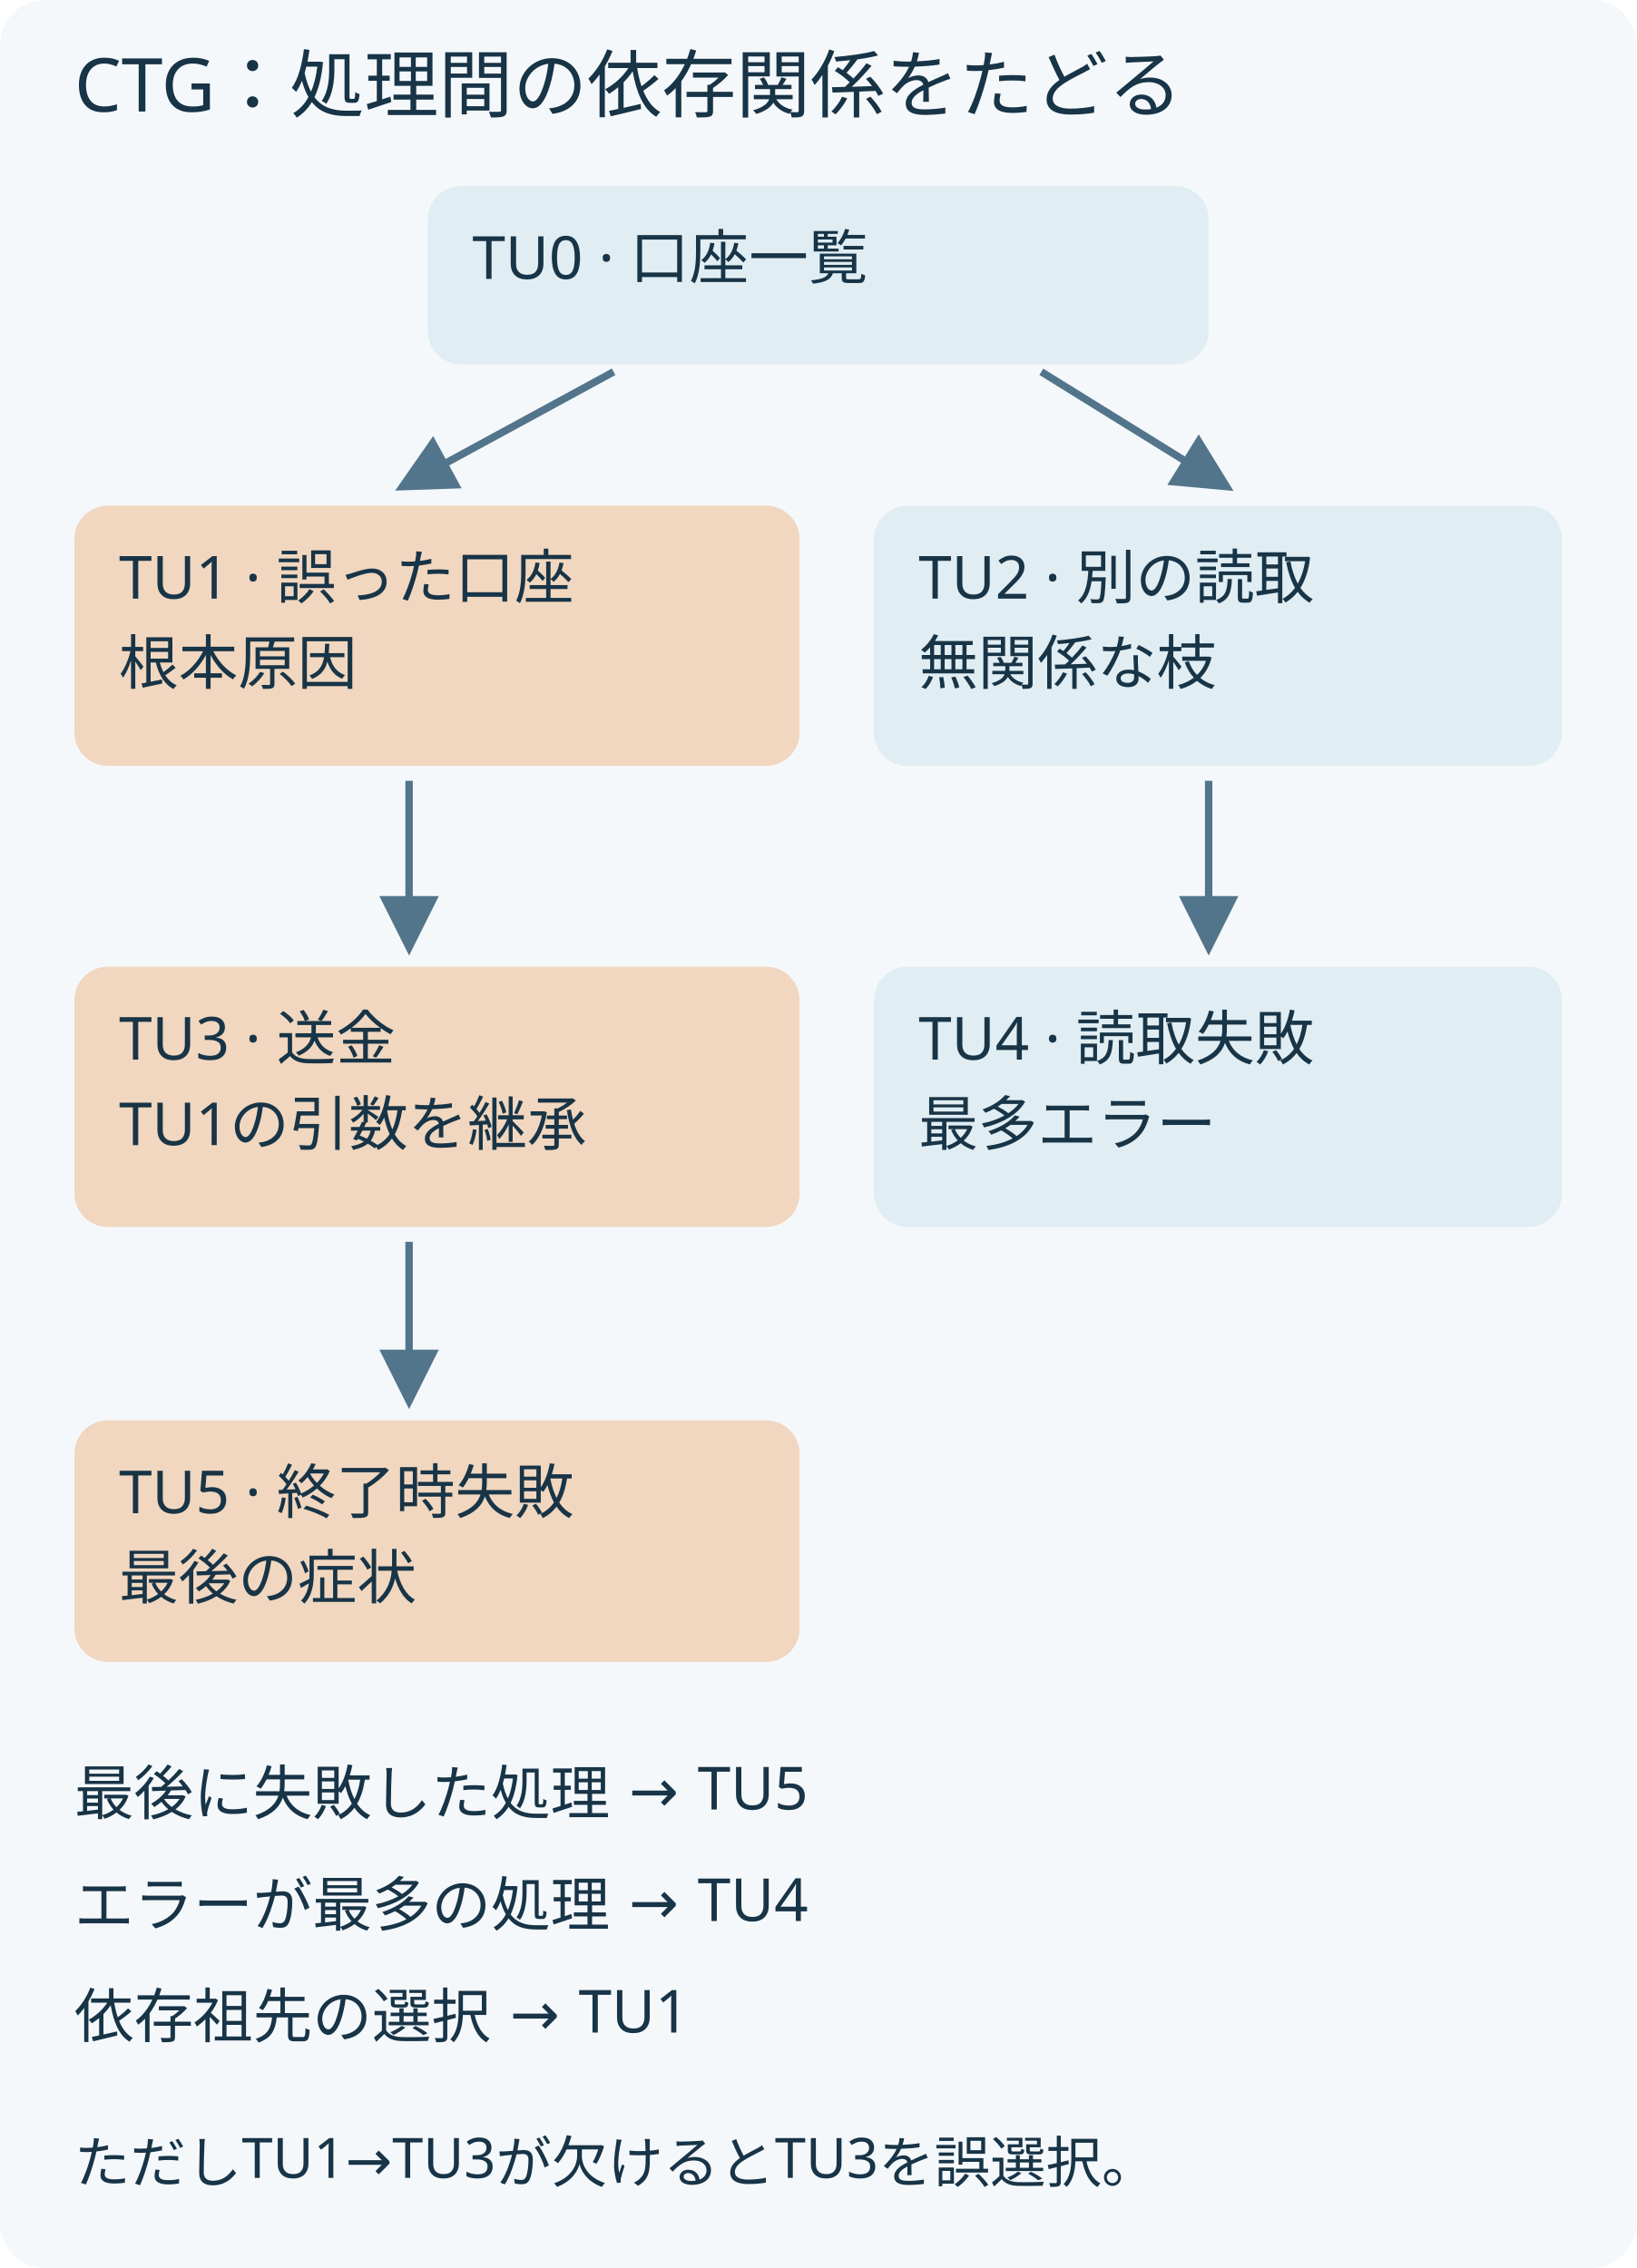
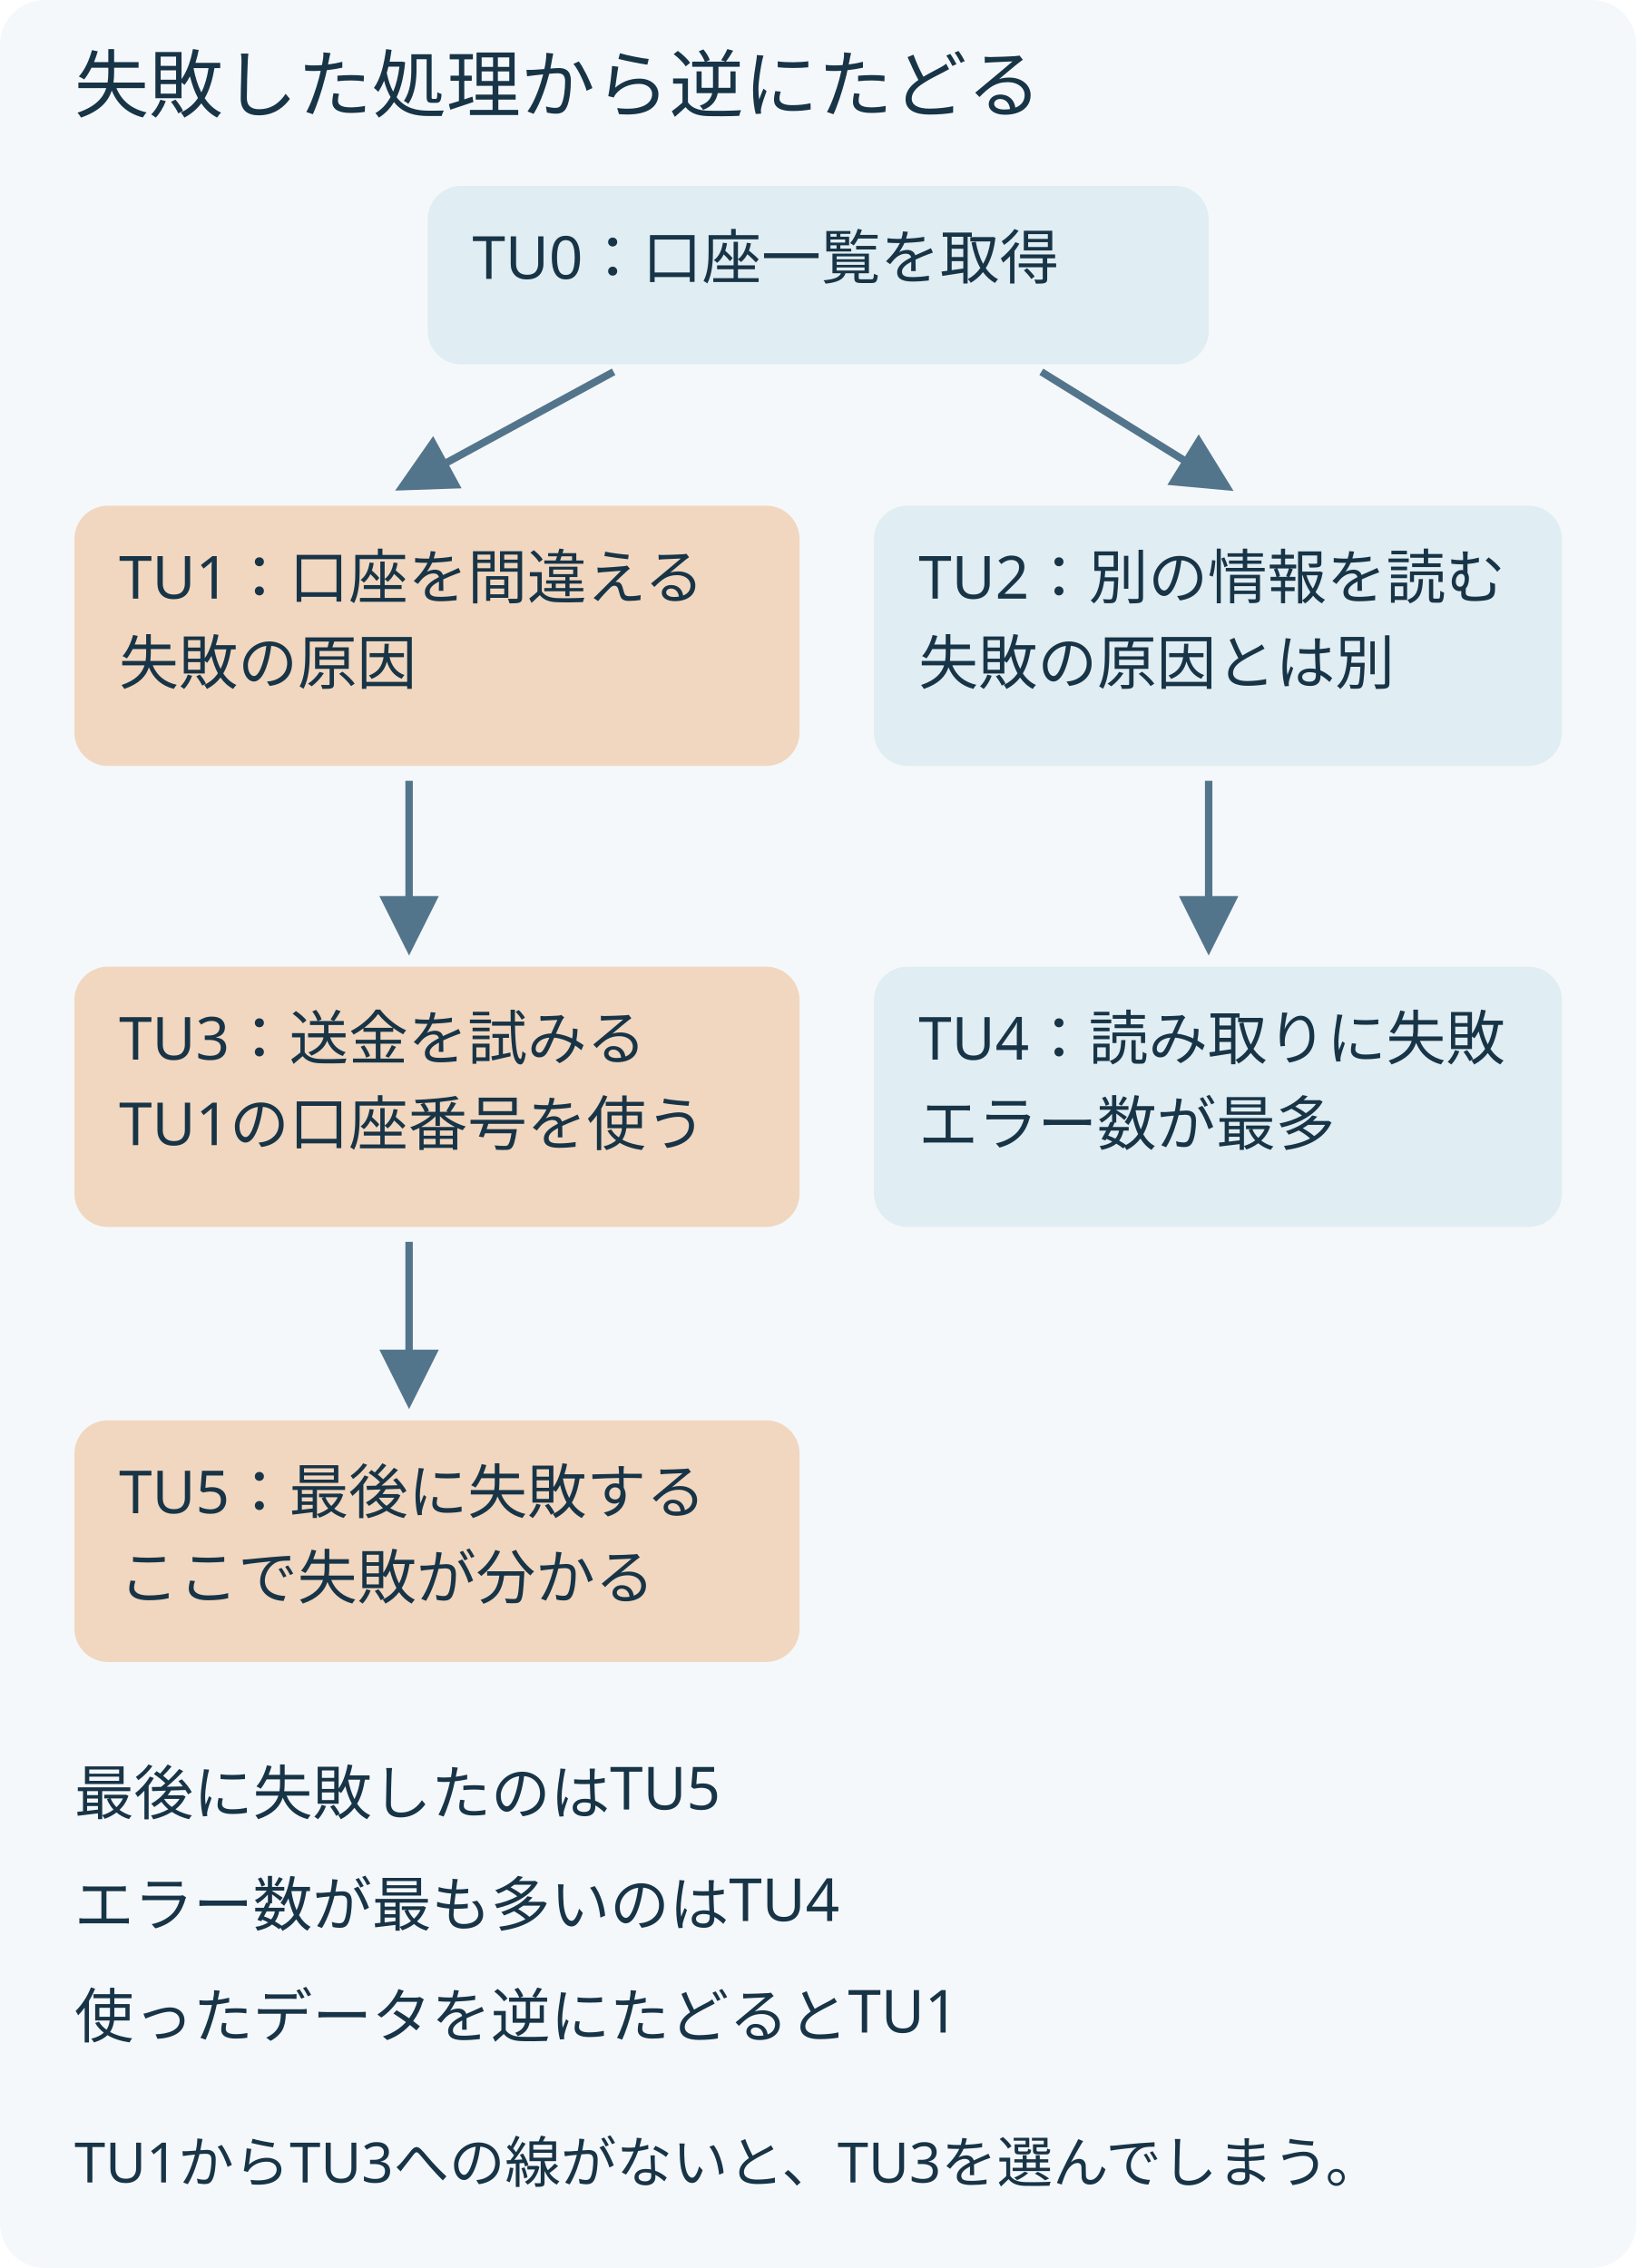
<svg xmlns="http://www.w3.org/2000/svg" viewBox="0 0 440 610" role="img" aria-labelledby="title">
  <defs>
    <marker id="arrow" markerWidth="8" markerHeight="8" refX="7" refY="4" orient="auto">
      <path d="M0 0L8 4L0 8" fill="#53758b" />
    </marker>
  </defs>
  <rect width="440" height="610" rx="12" fill="#f5f8fb" />
  <g font-family="sans-serif" fill="#183447">
-     <text x="20" y="30" font-size="20" fill="#183447">CTG：処理間の依存関係をたどる</text>
+     <text x="20" y="30" font-size="20" fill="#183447">失敗した処理から逆にたどる</text>
    <rect x="115" y="50" width="210" height="48" rx="9" fill="#e0edf2" />
-     <text x="127" y="75" font-size="16" fill="#183447">TU0 · 口座一覧</text>
+     <text x="127" y="75" font-size="16" fill="#183447">TU0：口座一覧を取得</text>
    <path d="M165 100L108 131" stroke="#53758b" stroke-width="2" fill="none" marker-end="url(#arrow)" />
    <path d="M280 100L330 131" stroke="#53758b" stroke-width="2" fill="none" marker-end="url(#arrow)" />
    <rect x="20" y="136" width="195" height="70" rx="9" fill="#f1d7bf" />
-     <text x="32" y="161" font-size="16" fill="#183447">TU1 · 誤った口座</text>
-     <text x="32" y="184" font-size="16" fill="#183447">根本原因</text>
+     <text x="32" y="161" font-size="16" fill="#183447">TU1：口座を間違える</text>
+     <text x="32" y="184" font-size="16" fill="#183447">失敗の原因</text>
    <rect x="235" y="136" width="185" height="70" rx="9" fill="#e0edf2" />
-     <text x="247" y="161" font-size="16" fill="#183447">TU2 · 別の読取</text>
-     <text x="247" y="184" font-size="16" fill="#183447">無関係な枝</text>
+     <text x="247" y="161" font-size="16" fill="#183447">TU2：別の情報を読む</text>
+     <text x="247" y="184" font-size="16" fill="#183447">失敗の原因とは別</text>
    <path d="M110 210L110 255" stroke="#53758b" stroke-width="2" fill="none" marker-end="url(#arrow)" />
    <path d="M325 210L325 255" stroke="#53758b" stroke-width="2" fill="none" marker-end="url(#arrow)" />
    <rect x="20" y="260" width="195" height="70" rx="9" fill="#f1d7bf" />
-     <text x="32" y="285" font-size="16" fill="#183447">TU3 · 送金</text>
-     <text x="32" y="308" font-size="16" fill="#183447">TU1の引数を継承</text>
+     <text x="32" y="285" font-size="16" fill="#183447">TU3：送金を試みる</text>
+     <text x="32" y="308" font-size="16" fill="#183447">TU1の口座番号を使う</text>
    <rect x="235" y="260" width="185" height="70" rx="9" fill="#e0edf2" />
-     <text x="247" y="285" font-size="16" fill="#183447">TU4 · 読取失敗</text>
-     <text x="247" y="308" font-size="16" fill="#183447">最多エラー</text>
+     <text x="247" y="285" font-size="16" fill="#183447">TU4：読み取りに失敗</text>
+     <text x="247" y="308" font-size="16" fill="#183447">エラー数が最多</text>
    <path d="M110 334L110 377" stroke="#53758b" stroke-width="2" fill="none" marker-end="url(#arrow)" />
    <rect x="20" y="382" width="195" height="65" rx="9" fill="#f1d7bf" />
-     <text x="32" y="407" font-size="16" fill="#183447">TU5 · 終了時失敗</text>
-     <text x="32" y="430" font-size="16" fill="#183447">最後の症状</text>
-     <text x="20" y="488" font-size="16" fill="#183447">最後に失敗した処理 → TU5</text>
-     <text x="20" y="518" font-size="16" fill="#183447">エラーが最多の処理 → TU4</text>
-     <text x="20" y="548" font-size="16" fill="#183447">依存祖先の選択 → TU1</text>
-     <text x="20" y="587" font-size="15" fill="#183447">ただしTU1→TU3が欠けるとTU3を誤選択。</text>
+     <text x="32" y="407" font-size="16" fill="#183447">TU5：最後に失敗する</text>
+     <text x="32" y="430" font-size="16" fill="#183447">ここで失敗が分かる</text>
+     <text x="20" y="488" font-size="16" fill="#183447">最後に失敗したのはTU5</text>
+     <text x="20" y="518" font-size="16" fill="#183447">エラー数が最も多いのはTU4</text>
+     <text x="20" y="548" font-size="16" fill="#183447">使ったデータを逆にたどるとTU1</text>
+     <text x="20" y="587" font-size="15" fill="#183447">TU1からTU3への線がないと、TU3を選んでしまう。</text>
  </g>
</svg>
